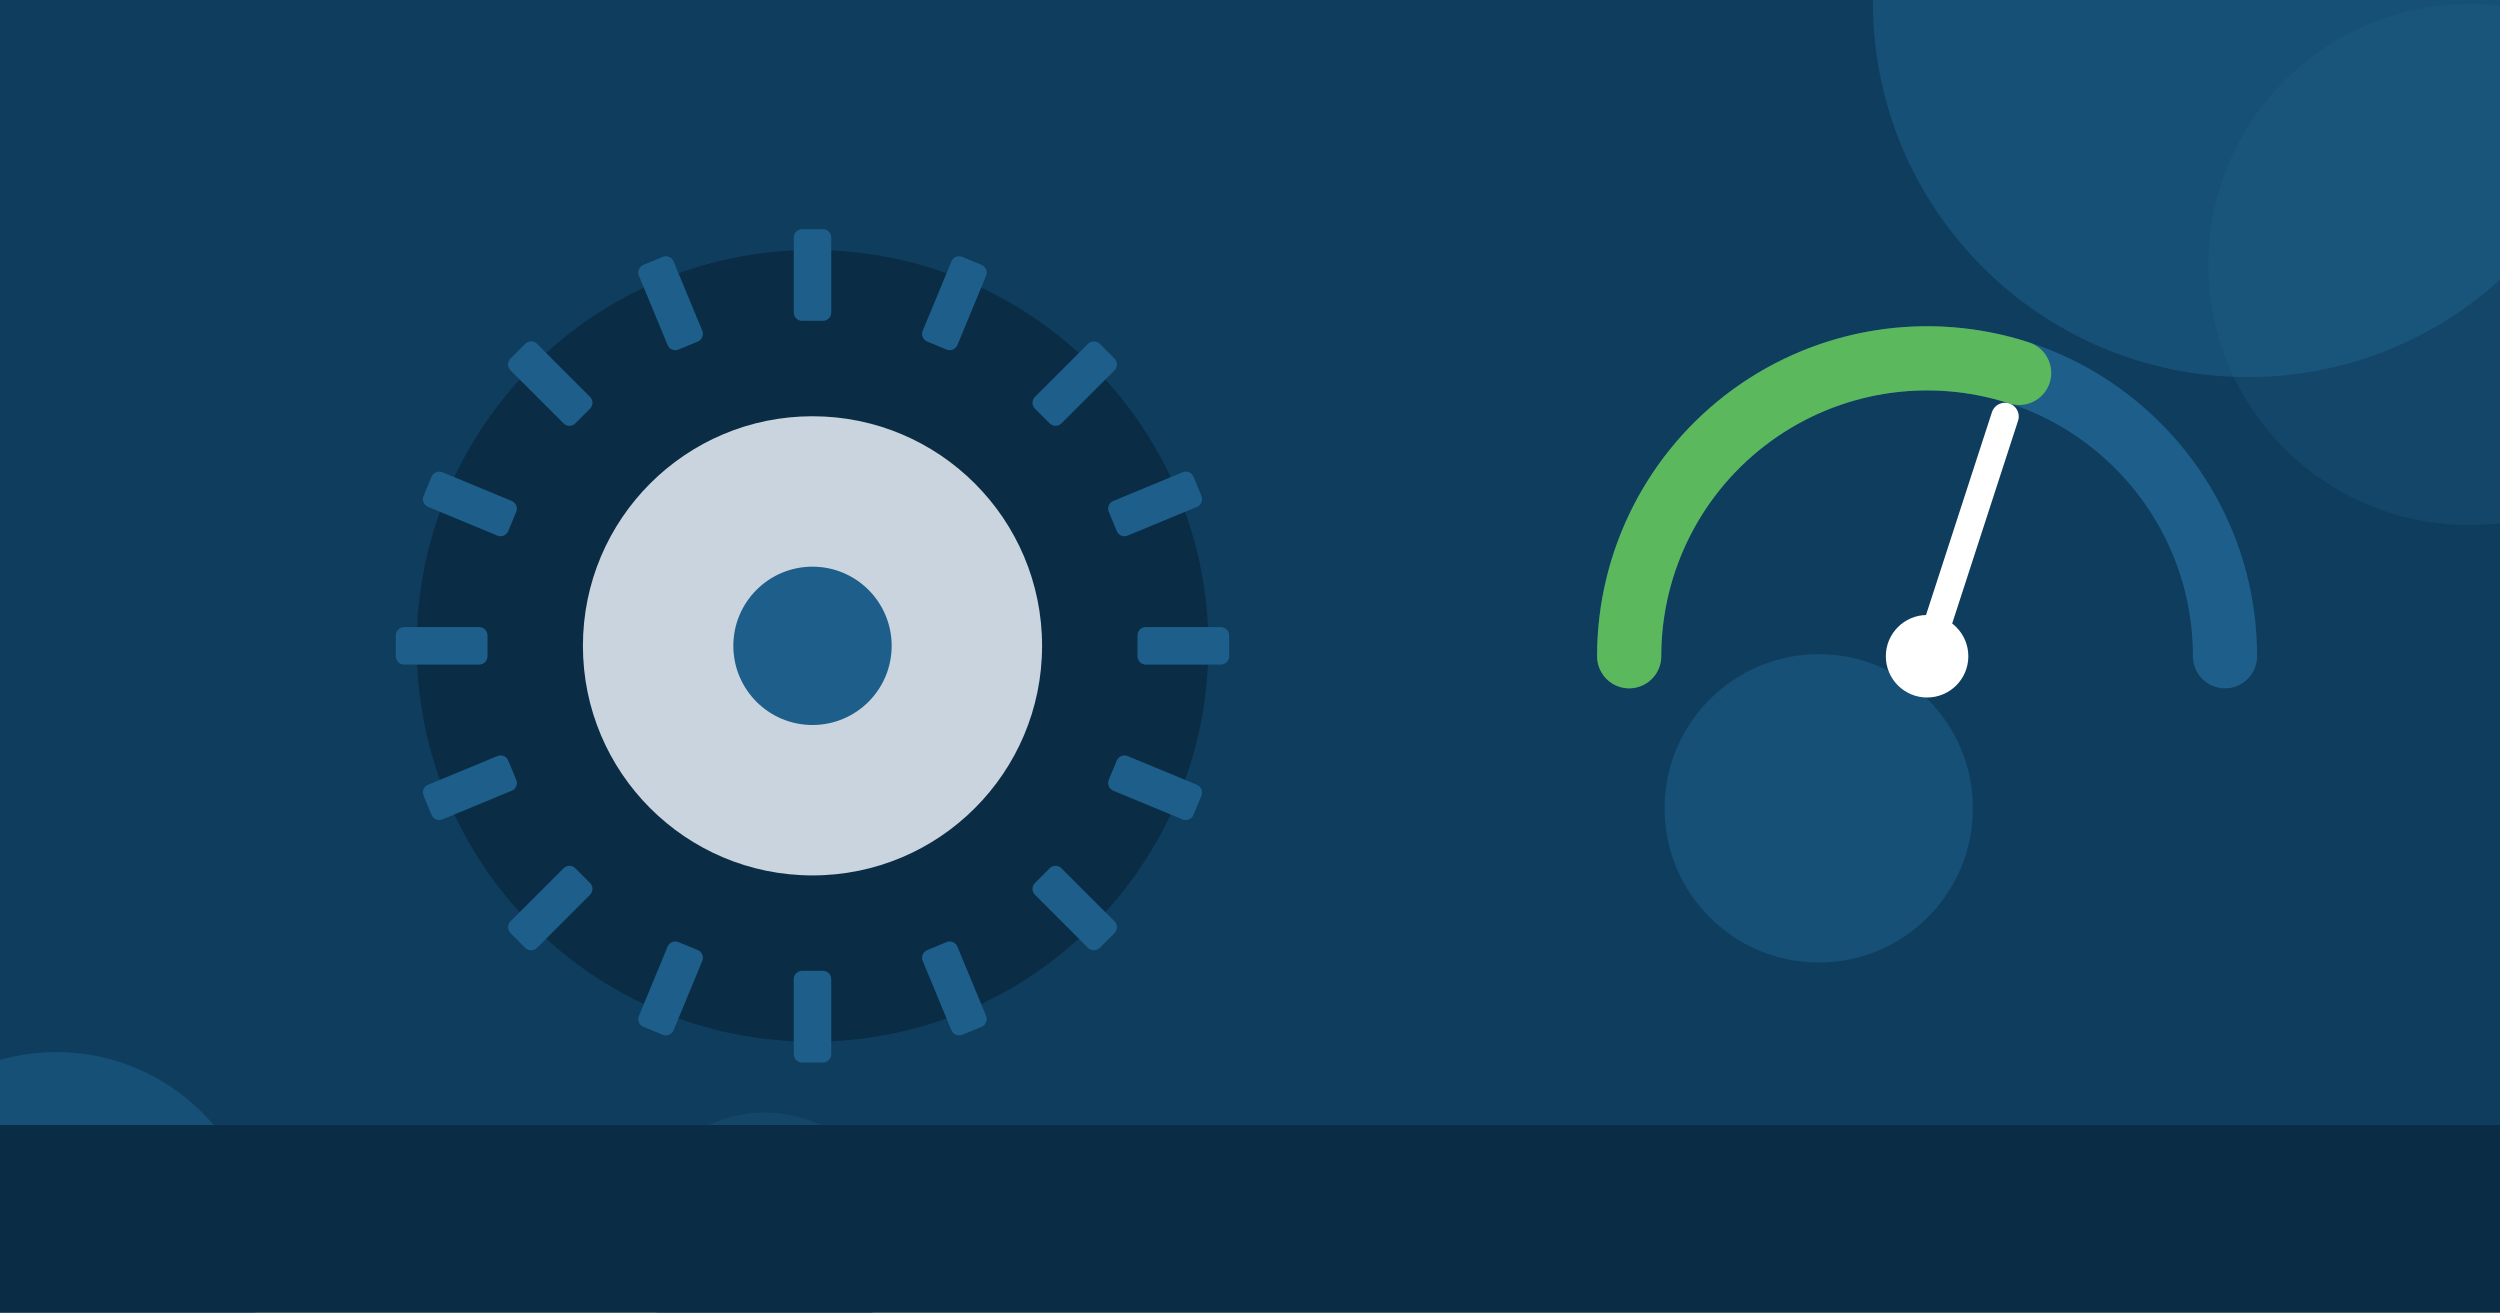
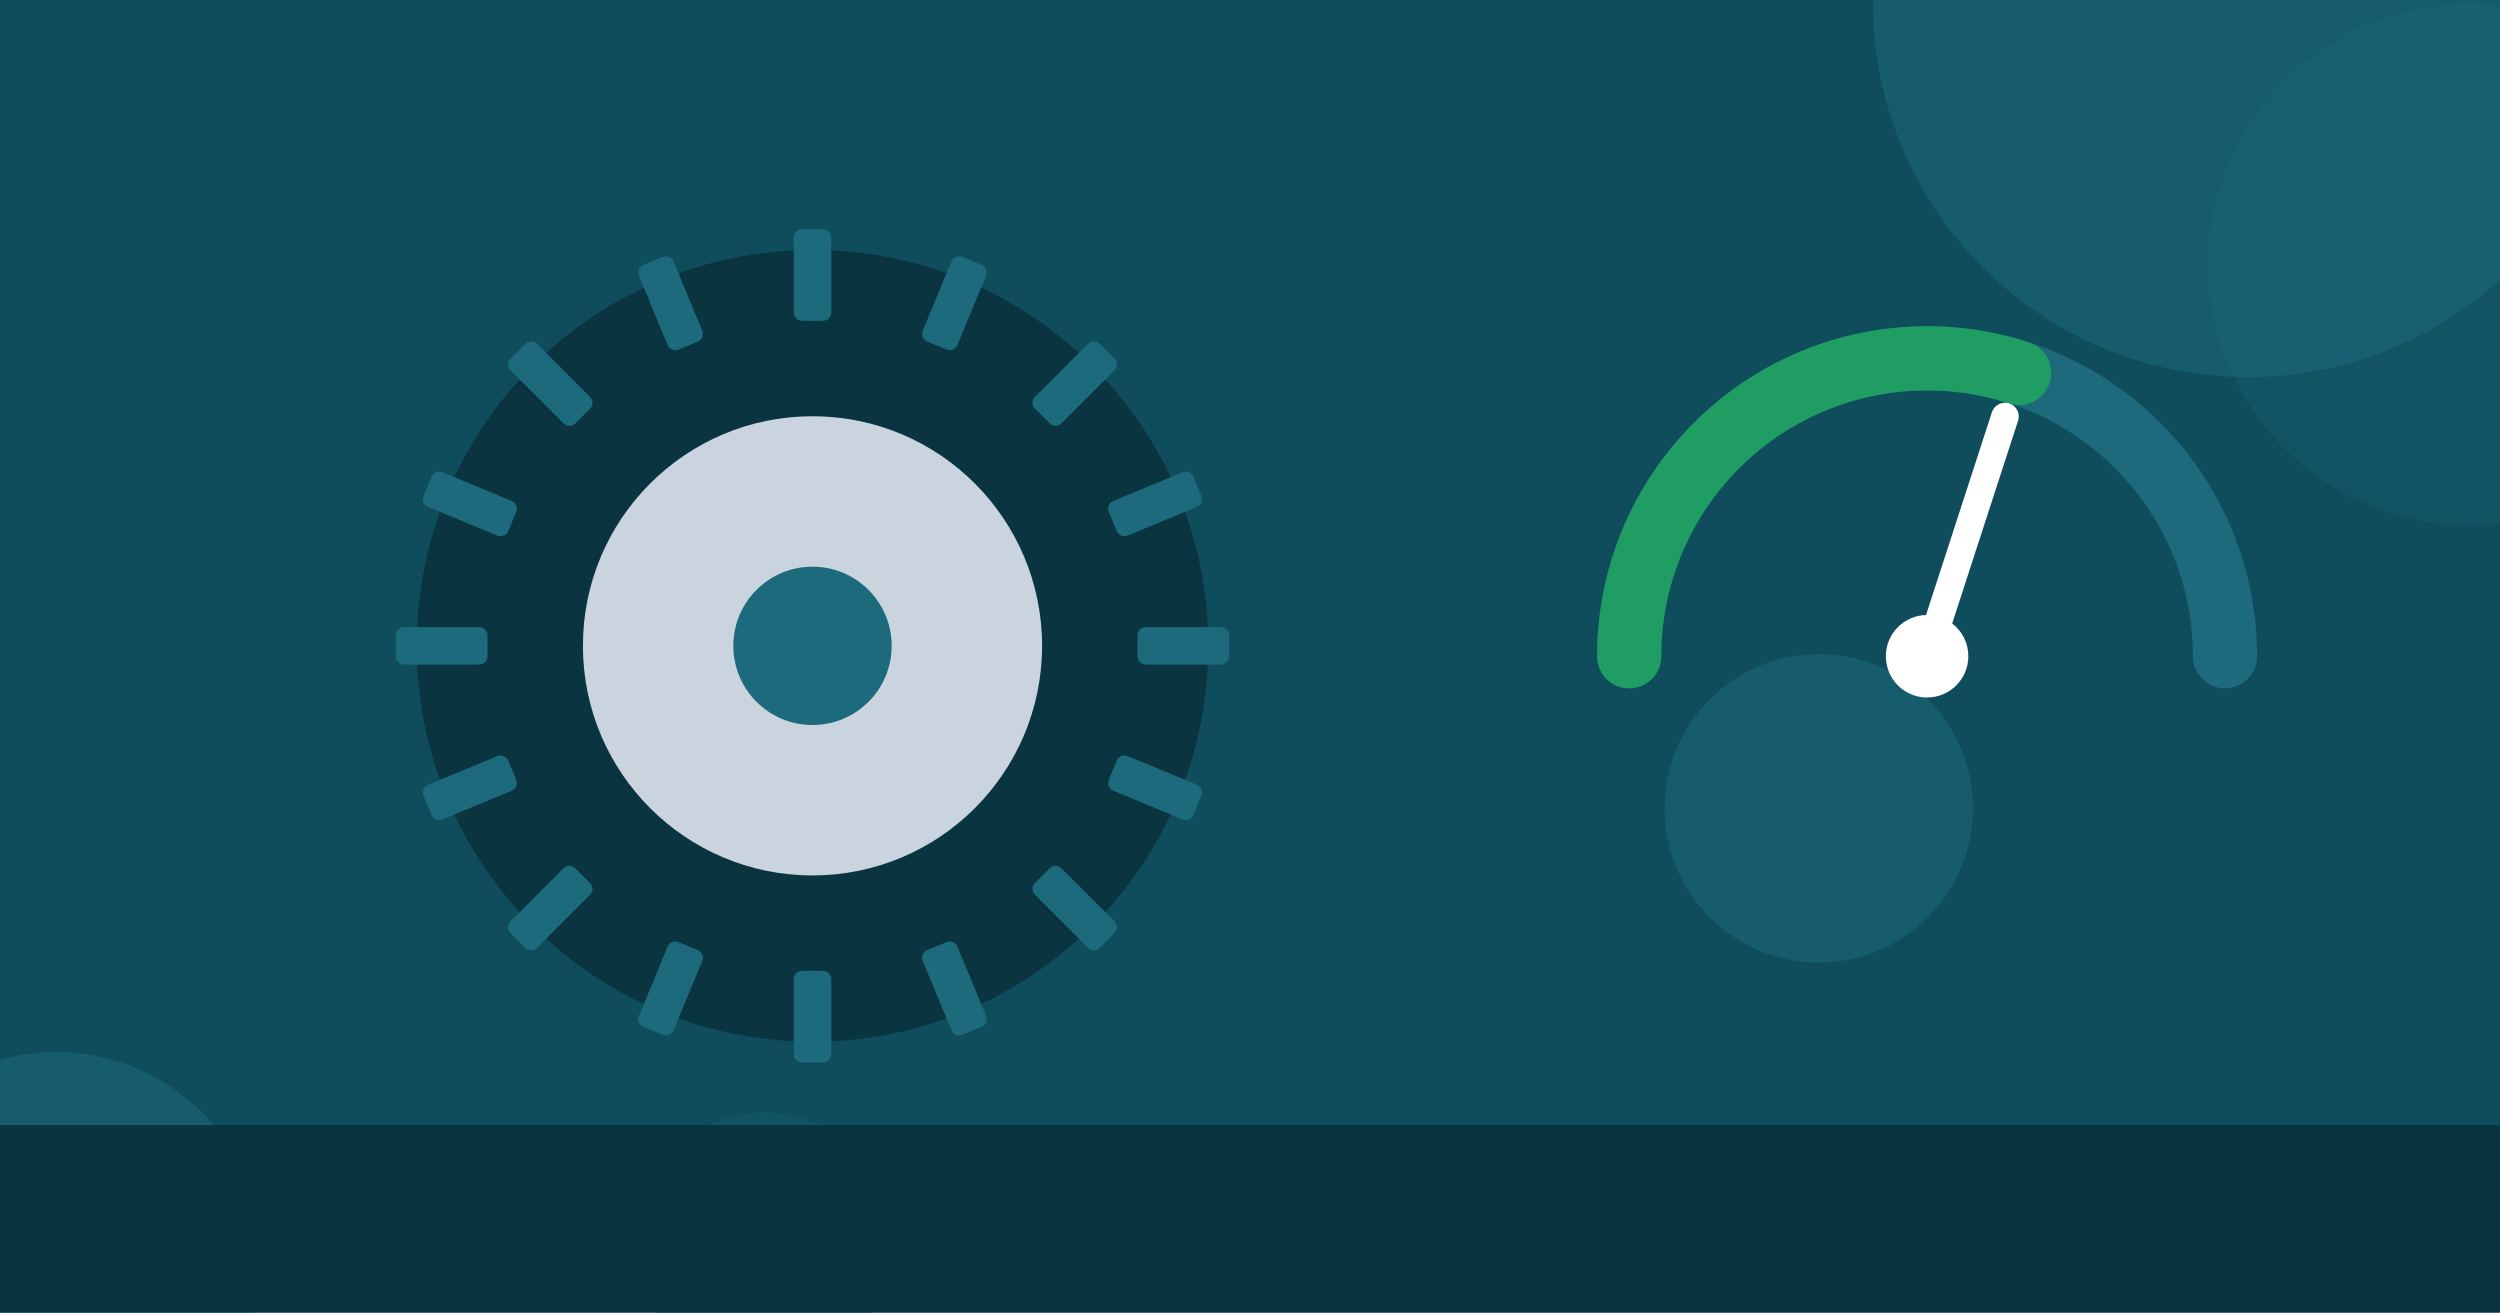
<svg xmlns="http://www.w3.org/2000/svg" width="1200" height="630" viewBox="0 0 1200 630">
-   <rect x="0" y="0" width="1200" height="630" rx="0" fill="#0f3d5e" />
-   <circle cx="27" cy="604" r="99" fill="#1d5f8a" opacity="0.55" />
-   <circle cx="367" cy="596" r="62" fill="#164d73" opacity="0.55" />
-   <circle cx="873" cy="388" r="74" fill="#1d5f8a" opacity="0.55" />
-   <circle cx="1185" cy="127" r="125" fill="#164d73" opacity="0.55" />
-   <circle cx="1079" cy="1" r="180" fill="#1d5f8a" opacity="0.55" />
-   <rect x="0" y="540" width="1200" height="90" rx="0" fill="#0a2c45" />
-   <circle cx="390" cy="310" r="190" fill="#0a2c45" />
-   <rect x="559" y="288" width="18" height="44" rx="4" fill="#1d5f8a" transform="rotate(90 568 310)" />
-   <rect x="545.451" y="356.118" width="18" height="44" rx="4" fill="#1d5f8a" transform="rotate(112.5 554.4506 378.1177)" />
-   <rect x="506.865" y="413.865" width="18" height="44" rx="4" fill="#1d5f8a" transform="rotate(135 515.865 435.865)" />
-   <rect x="449.118" y="452.451" width="18" height="44" rx="4" fill="#1d5f8a" transform="rotate(157.5 458.1177 474.4506)" />
-   <rect x="381" y="466" width="18" height="44" rx="4" fill="#1d5f8a" transform="rotate(180 390 488)" />
-   <rect x="312.882" y="452.451" width="18" height="44" rx="4" fill="#1d5f8a" transform="rotate(202.5 321.8823 474.4506)" />
-   <rect x="255.135" y="413.865" width="18" height="44" rx="4" fill="#1d5f8a" transform="rotate(225 264.135 435.865)" />
-   <rect x="216.549" y="356.118" width="18" height="44" rx="4" fill="#1d5f8a" transform="rotate(247.5 225.5494 378.1177)" />
-   <rect x="203" y="288" width="18" height="44" rx="4" fill="#1d5f8a" transform="rotate(270 212 310)" />
-   <rect x="216.549" y="219.882" width="18" height="44" rx="4" fill="#1d5f8a" transform="rotate(292.5 225.5494 241.8823)" />
-   <rect x="255.135" y="162.135" width="18" height="44" rx="4" fill="#1d5f8a" transform="rotate(315 264.135 184.135)" />
-   <rect x="312.882" y="123.549" width="18" height="44" rx="4" fill="#1d5f8a" transform="rotate(337.5 321.8823 145.5494)" />
-   <rect x="381" y="110" width="18" height="44" rx="4" fill="#1d5f8a" transform="rotate(360 390 132)" />
-   <rect x="449.118" y="123.549" width="18" height="44" rx="4" fill="#1d5f8a" transform="rotate(382.5 458.1177 145.5494)" />
-   <rect x="506.865" y="162.135" width="18" height="44" rx="4" fill="#1d5f8a" transform="rotate(405 515.865 184.135)" />
-   <rect x="545.451" y="219.882" width="18" height="44" rx="4" fill="#1d5f8a" transform="rotate(427.5 554.4506 241.8823)" />
+   <rect x="0" y="0" width="1200" height="630" rx="0" fill="#0f4c5c" />
+   <circle cx="27" cy="604" r="99" fill="#1c6a7c" opacity="0.55" />
+   <circle cx="367" cy="596" r="62" fill="#155b6c" opacity="0.55" />
+   <circle cx="873" cy="388" r="74" fill="#1c6a7c" opacity="0.55" />
+   <circle cx="1185" cy="127" r="125" fill="#155b6c" opacity="0.55" />
+   <circle cx="1079" cy="1" r="180" fill="#1c6a7c" opacity="0.55" />
+   <rect x="0" y="540" width="1200" height="90" rx="0" fill="#0a3540" />
+   <circle cx="390" cy="310" r="190" fill="#0a3540" />
+   <rect x="559" y="288" width="18" height="44" rx="4" fill="#1c6a7c" transform="rotate(90 568 310)" />
+   <rect x="545.451" y="356.118" width="18" height="44" rx="4" fill="#1c6a7c" transform="rotate(112.5 554.4506 378.1177)" />
+   <rect x="506.865" y="413.865" width="18" height="44" rx="4" fill="#1c6a7c" transform="rotate(135 515.865 435.865)" />
+   <rect x="449.118" y="452.451" width="18" height="44" rx="4" fill="#1c6a7c" transform="rotate(157.5 458.1177 474.4506)" />
+   <rect x="381" y="466" width="18" height="44" rx="4" fill="#1c6a7c" transform="rotate(180 390 488)" />
+   <rect x="312.882" y="452.451" width="18" height="44" rx="4" fill="#1c6a7c" transform="rotate(202.5 321.8823 474.4506)" />
+   <rect x="255.135" y="413.865" width="18" height="44" rx="4" fill="#1c6a7c" transform="rotate(225 264.135 435.865)" />
+   <rect x="216.549" y="356.118" width="18" height="44" rx="4" fill="#1c6a7c" transform="rotate(247.5 225.5494 378.1177)" />
+   <rect x="203" y="288" width="18" height="44" rx="4" fill="#1c6a7c" transform="rotate(270 212 310)" />
+   <rect x="216.549" y="219.882" width="18" height="44" rx="4" fill="#1c6a7c" transform="rotate(292.5 225.5494 241.8823)" />
+   <rect x="255.135" y="162.135" width="18" height="44" rx="4" fill="#1c6a7c" transform="rotate(315 264.135 184.135)" />
+   <rect x="312.882" y="123.549" width="18" height="44" rx="4" fill="#1c6a7c" transform="rotate(337.5 321.8823 145.5494)" />
+   <rect x="381" y="110" width="18" height="44" rx="4" fill="#1c6a7c" transform="rotate(360 390 132)" />
+   <rect x="449.118" y="123.549" width="18" height="44" rx="4" fill="#1c6a7c" transform="rotate(382.5 458.1177 145.5494)" />
+   <rect x="506.865" y="162.135" width="18" height="44" rx="4" fill="#1c6a7c" transform="rotate(405 515.865 184.135)" />
+   <rect x="545.451" y="219.882" width="18" height="44" rx="4" fill="#1c6a7c" transform="rotate(427.5 554.4506 241.8823)" />
  <circle cx="390" cy="310" r="110.2" fill="#c9d4de" />
-   <circle cx="390" cy="310" r="38" fill="#1d5f8a" />
+   <circle cx="390" cy="310" r="38" fill="#1c6a7c" />
  <g transform="translate(760 150) scale(1.1)">
-     <path d="M20 150 A130 130 0 0 1 280 150" fill="none" stroke="#1d5f8a" stroke-width="28" stroke-linecap="round" stroke-linejoin="round" />
-     <path d="M20 150 A130 130 0 0 1 190.172 26.363" fill="none" stroke="#5cb85c" stroke-width="28" stroke-linecap="round" stroke-linejoin="round" />
+     <path d="M20 150 A130 130 0 0 1 280 150" fill="none" stroke="#1c6a7c" stroke-width="28" stroke-linecap="round" stroke-linejoin="round" />
+     <path d="M20 150 A130 130 0 0 1 190.172 26.363" fill="none" stroke="#1f9d63" stroke-width="28" stroke-linecap="round" stroke-linejoin="round" />
    <path d="M150 150 L183.992 45.384" fill="none" stroke="#ffffff" stroke-width="12" stroke-linecap="round" stroke-linejoin="round" />
    <circle cx="150" cy="150" r="18" fill="#ffffff" />
  </g>
</svg>
